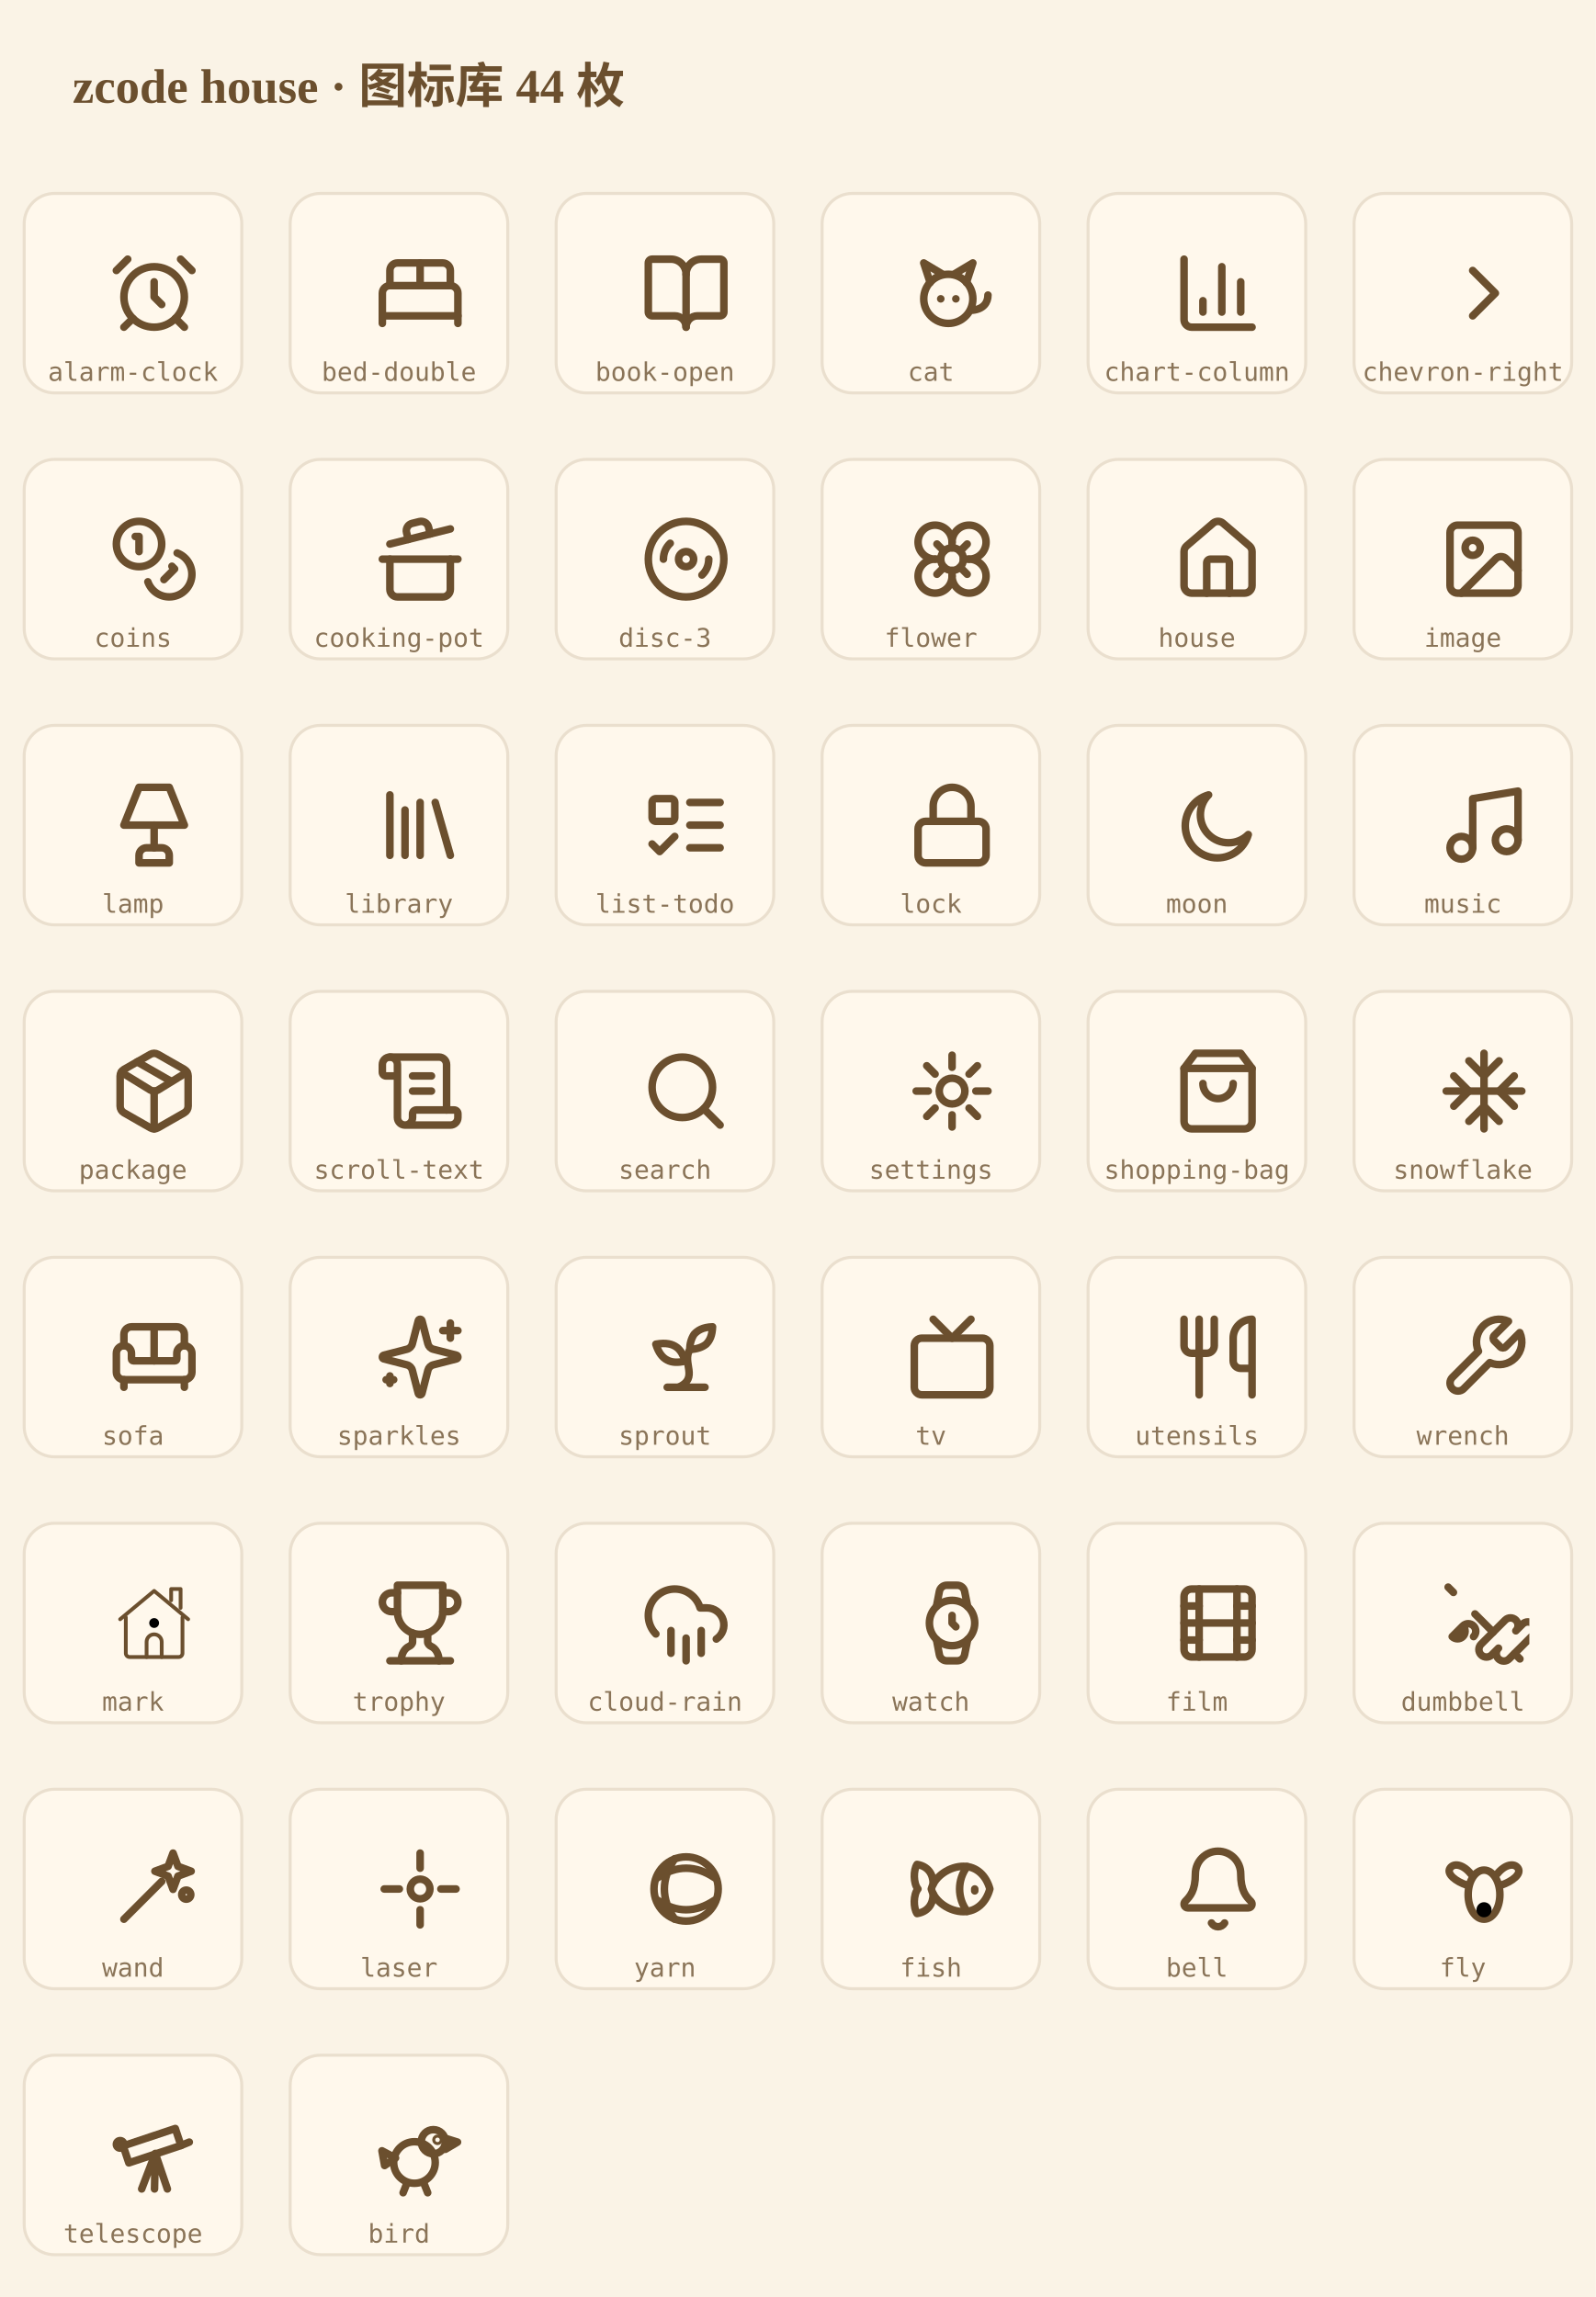
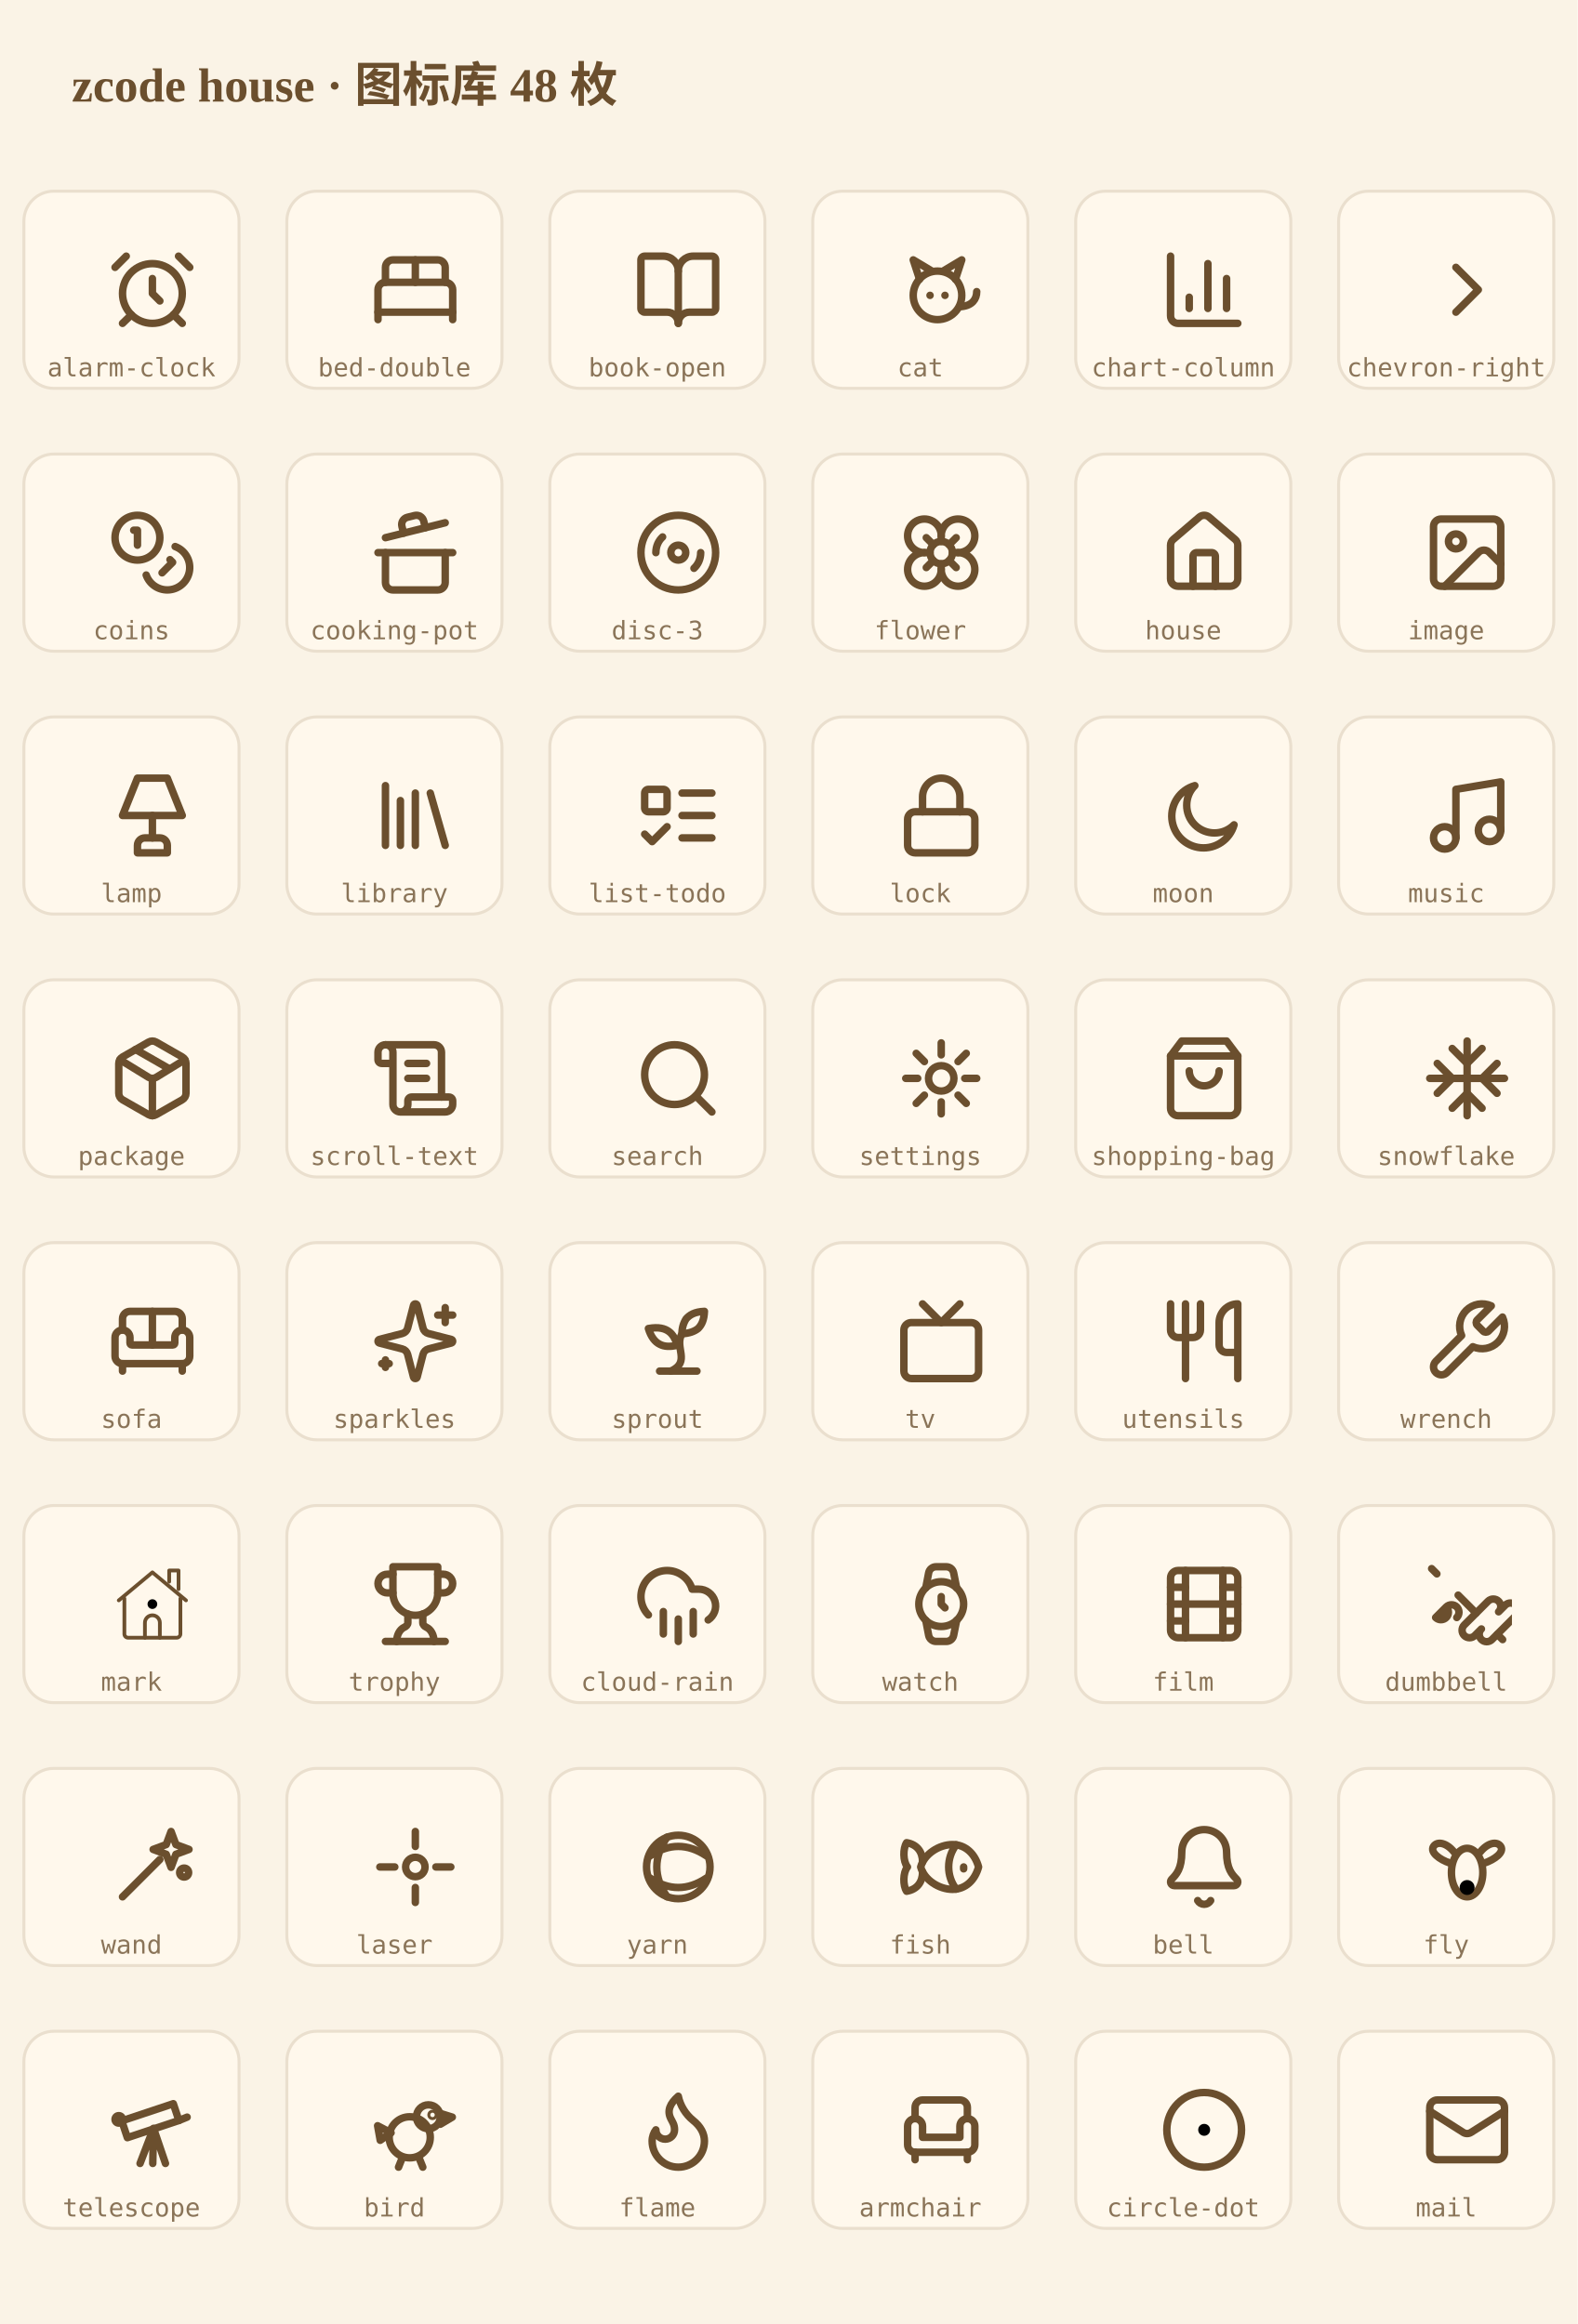
- <svg xmlns="http://www.w3.org/2000/svg" viewBox="0 0 528 760" width="528" height="760">
+ <svg xmlns="http://www.w3.org/2000/svg" viewBox="0 0 528 778" width="528" height="778">
  <rect width="100%" height="100%" fill="#faf3e6" />
-   <text x="24" y="34" font-size="16" fill="#6b4f2e" font-weight="bold">zcode house · 图标库 44 枚</text>
+   <text x="24" y="34" font-size="16" fill="#6b4f2e" font-weight="bold">zcode house · 图标库 48 枚</text>
  <symbol id="i-alarm-clock" viewBox="0 0 24 24">
    <circle cx="12" cy="13" r="8" />
    <path d="M12 9v4l2 2" />
    <path d="M5 3 2 6" />
    <path d="m22 6-3-3" />
    <path d="M6.38 18.7 4 21" />
    <path d="M17.64 18.67 20 21" />
  </symbol>
  <symbol id="i-bed-double" viewBox="0 0 24 24">
    <path d="M2 20v-8a2 2 0 0 1 2-2h16a2 2 0 0 1 2 2v8" />
    <path d="M4 10V6a2 2 0 0 1 2-2h12a2 2 0 0 1 2 2v4" />
    <path d="M12 4v6" />
    <path d="M2 18h20" />
  </symbol>
  <symbol id="i-book-open" viewBox="0 0 24 24">
    <path d="M12 7v14" />
    <path d="M3 18a1 1 0 0 1-1-1V4a1 1 0 0 1 1-1h5a4 4 0 0 1 4 4 4 4 0 0 1 4-4h5a1 1 0 0 1 1 1v13a1 1 0 0 1-1 1h-6a3 3 0 0 0-3 3 3 3 0 0 0-3-3z" />
  </symbol>
  <symbol id="i-cat" viewBox="0 0 24 24">
    <circle cx="11" cy="13.5" r="6.5" />
    <path d="M6.2 9.2 4.5 4l5 3M15.8 9.2 17.5 4l-5 3" />
    <path d="M9 13.5h.01M13 13.5h.01" />
    <path d="M17.5 16.5c2.8-.3 4-2 4-4" />
  </symbol>
  <symbol id="i-chart-column" viewBox="0 0 24 24">
    <path d="M3 3v16a2 2 0 0 0 2 2h16" />
    <path d="M18 17V9" />
    <path d="M13 17V5" />
    <path d="M8 17v-3" />
  </symbol>
  <symbol id="i-chevron-right" viewBox="0 0 24 24">
    <path d="m9 18 6-6-6-6" />
  </symbol>
  <symbol id="i-coins" viewBox="0 0 24 24">
    <circle cx="8" cy="8" r="6" />
    <path d="M18.09 10.37A6 6 0 1 1 10.34 18" />
    <path d="M7 6h1v4" />
    <path d="m16.71 13.88.7.71-2.82 2.82" />
  </symbol>
  <symbol id="i-cooking-pot" viewBox="0 0 24 24">
    <path d="M2 12h20" />
    <path d="M20 12v8a2 2 0 0 1-2 2H6a2 2 0 0 1-2-2v-8" />
    <path d="m4 8 16-4" />
    <path d="m8.86 6.78-.45-1.81a2 2 0 0 1 1.45-2.43l1.94-.48a2 2 0 0 1 2.43 1.46l.45 1.8" />
  </symbol>
  <symbol id="i-disc-3" viewBox="0 0 24 24">
    <circle cx="12" cy="12" r="10" />
    <path d="M6 12c0-1.7.7-3.2 1.8-4.2" />
    <circle cx="12" cy="12" r="2" />
    <path d="M18 12c0 1.7-.7 3.2-1.8 4.2" />
  </symbol>
  <symbol id="i-film" viewBox="0 0 24 24">
    <rect width="18" height="18" x="3" y="3" rx="2" ry="2" />
    <path d="M7 3v18" />
    <path d="M3 7.5h4" />
    <path d="M3 12h18" />
    <path d="M3 16.5h4" />
    <path d="M17 3v18" />
    <path d="M17 7.5h4" />
    <path d="M17 16.5h4" />
  </symbol>
  <symbol id="i-flower" viewBox="0 0 24 24">
    <circle cx="12" cy="12" r="3" />
    <path d="M12 16.5A4.5 4.5 0 1 1 7.5 12 4.5 4.5 0 1 1 12 7.5a4.5 4.5 0 1 1 4.5 4.5 4.5 4.5 0 1 1-4.5 4.5" />
    <path d="M12 7.5V9" />
    <path d="M7.5 12H9" />
    <path d="M16.5 12H15" />
    <path d="M12 16.5V15" />
    <path d="m8 8 1.88 1.88" />
    <path d="M14.12 9.88 16 8" />
    <path d="m8 16 1.88-1.88" />
    <path d="M14.12 14.12 16 16" />
  </symbol>
  <symbol id="i-house" viewBox="0 0 24 24">
    <path d="M15 21v-8a1 1 0 0 0-1-1h-4a1 1 0 0 0-1 1v8" />
    <path d="M3 10a2 2 0 0 1 .709-1.528l7-5.999a2 2 0 0 1 2.582 0l7 5.999A2 2 0 0 1 21 10v9a2 2 0 0 1-2 2H5a2 2 0 0 1-2-2z" />
  </symbol>
  <symbol id="i-image" viewBox="0 0 24 24">
    <rect width="18" height="18" x="3" y="3" rx="2" ry="2" />
    <circle cx="9" cy="9" r="2" />
    <path d="m21 15-3.086-3.086a2 2 0 0 0-2.828 0L6 21" />
  </symbol>
  <symbol id="i-lamp" viewBox="0 0 24 24">
    <path d="M8 2h8l4 10H4L8 2Z" />
    <path d="M12 12v6" />
    <path d="M8 22v-2c0-1.1.9-2 2-2h4a2 2 0 0 1 2 2v2H8Z" />
  </symbol>
  <symbol id="i-library" viewBox="0 0 24 24">
    <path d="m16 6 4 14" />
    <path d="M12 6v14" />
    <path d="M8 8v12" />
    <path d="M4 4v16" />
  </symbol>
  <symbol id="i-list-todo" viewBox="0 0 24 24">
    <rect x="3" y="5" width="6" height="6" rx="1" />
    <path d="m3 17 2 2 4-4" />
    <path d="M13 6h8" />
    <path d="M13 12h8" />
    <path d="M13 18h8" />
  </symbol>
  <symbol id="i-lock" viewBox="0 0 24 24">
    <rect width="18" height="11" x="3" y="11" rx="2" ry="2" />
    <path d="M7 11V7a5 5 0 0 1 10 0v4" />
  </symbol>
  <symbol id="i-moon" viewBox="0 0 24 24">
    <path d="M20 14.5A8.5 8.5 0 1 1 9.5 4a7 7 0 0 0 10.5 10.5z" />
  </symbol>
  <symbol id="i-music" viewBox="0 0 24 24">
    <path d="M9 18V5l12-2v13" />
    <circle cx="6" cy="18" r="3" />
    <circle cx="18" cy="16" r="3" />
  </symbol>
  <symbol id="i-package" viewBox="0 0 24 24">
    <path d="M11 21.73a2 2 0 0 0 2 0l7-4A2 2 0 0 0 21 16V8a2 2 0 0 0-1-1.73l-7-4a2 2 0 0 0-2 0l-7 4A2 2 0 0 0 3 8v8a2 2 0 0 0 1 1.73z" />
    <path d="M12 22V12" />
    <path d="m3.3 7 7.703 4.734a2 2 0 0 0 1.994 0L20.7 7" />
    <path d="m7.5 4.27 9 5.15" />
  </symbol>
  <symbol id="i-scroll-text" viewBox="0 0 24 24">
    <path d="M15 12h-5" />
    <path d="M15 8h-5" />
    <path d="M19 17V5a2 2 0 0 0-2-2H4" />
    <path d="M8 21h12a2 2 0 0 0 2-2v-1a1 1 0 0 0-1-1H11a1 1 0 0 0-1 1v1a2 2 0 1 1-4 0V5a2 2 0 1 0-4 0v2a1 1 0 0 0 1 1h3" />
  </symbol>
  <symbol id="i-search" viewBox="0 0 24 24">
    <circle cx="11" cy="11" r="8" />
    <path d="m21 21-4.3-4.3" />
  </symbol>
  <symbol id="i-settings" viewBox="0 0 24 24">
    <circle cx="12" cy="12" r="3.4" />
    <path d="M12 2.5v3.2M12 18.3v3.2M2.5 12h3.2M18.3 12h3.2M5.3 5.3l2.2 2.2M16.5 16.5l2.2 2.2M18.7 5.3l-2.2 2.2M7.5 16.5l-2.2 2.2" />
  </symbol>
  <symbol id="i-shopping-bag" viewBox="0 0 24 24">
    <path d="M6 2 3 6v14a2 2 0 0 0 2 2h14a2 2 0 0 0 2-2V6l-3-4Z" />
    <path d="M3 6h18" />
    <path d="M16 10a4 4 0 0 1-8 0" />
  </symbol>
  <symbol id="i-snowflake" viewBox="0 0 24 24">
    <line x1="2" x2="22" y1="12" y2="12" />
    <line x1="12" x2="12" y1="2" y2="22" />
    <path d="m20 16-4-4 4-4" />
    <path d="m4 8 4 4-4 4" />
    <path d="m16 4-4 4-4-4" />
    <path d="m8 20 4-4 4 4" />
  </symbol>
  <symbol id="i-sofa" viewBox="0 0 24 24">
    <path d="M20 9V6a2 2 0 0 0-2-2H6a2 2 0 0 0-2 2v3" />
    <path d="M2 16a2 2 0 0 0 2 2h16a2 2 0 0 0 2-2v-5a2 2 0 0 0-4 0v1.5a.5.5 0 0 1-.5.5h-11a.5.5 0 0 1-.5-.5V11a2 2 0 0 0-4 0z" />
    <path d="M4 18v2" />
    <path d="M20 18v2" />
    <path d="M12 4v9" />
  </symbol>
  <symbol id="i-sparkles" viewBox="0 0 24 24">
    <path d="M9.937 15.5A2 2 0 0 0 8.5 14.063l-6.135-1.582a.5.5 0 0 1 0-.962L8.5 9.936A2 2 0 0 0 9.937 8.5l1.582-6.135a.5.5 0 0 1 .963 0L14.063 8.5A2 2 0 0 0 15.5 9.937l6.135 1.581a.5.5 0 0 1 0 .964L15.5 14.063a2 2 0 0 0-1.437 1.437l-1.582 6.135a.5.5 0 0 1-.963 0z" />
    <path d="M20 3v4" />
    <path d="M22 5h-4" />
    <path d="M4 17v2" />
    <path d="M5 18H3" />
  </symbol>
  <symbol id="i-sprout" viewBox="0 0 24 24">
    <path d="M7 20h10" />
    <path d="M10 20c5.5-2.5.8-6.4 3-10" />
    <path d="M9.5 9.4c1.1.8 1.8 2.2 2.3 3.7-2 .4-3.5.4-4.8-.3-1.2-.6-2.3-1.9-3-4.2 2.8-.5 4.4 0 5.5.8z" />
    <path d="M14.1 6a7 7 0 0 0-1.1 4c1.9-.1 3.3-.6 4.3-1.4 1-1 1.6-2.3 1.7-4.6-2.7.1-4 1-4.9 2z" />
  </symbol>
  <symbol id="i-tv" viewBox="0 0 24 24">
    <rect width="20" height="15" x="2" y="7" rx="2" ry="2" />
    <polyline points="17 2 12 7 7 2" />
  </symbol>
  <symbol id="i-utensils" viewBox="0 0 24 24">
    <path d="M3 2v7c0 1.1.9 2 2 2h4a2 2 0 0 0 2-2V2" />
    <path d="M7 2v20" />
    <path d="M21 15V2a5 5 0 0 0-5 5v6c0 1.1.9 2 2 2h3Zm0 0v7" />
  </symbol>
  <symbol id="i-wrench" viewBox="0 0 24 24">
    <path d="M14.7 6.3a1 1 0 0 0 0 1.4l1.6 1.6a1 1 0 0 0 1.4 0l3.77-3.77a6 6 0 0 1-7.94 7.94l-6.91 6.91a2.12 2.12 0 0 1-3-3l6.91-6.91a6 6 0 0 1 7.94-7.94l-3.76 3.76z" />
  </symbol>
  <symbol id="i-trophy" viewBox="0 0 24 24">
    <path d="M6 9H4.5a2.5 2.5 0 0 1 0-5H6" />
    <path d="M18 9h1.5a2.5 2.5 0 0 0 0-5H18" />
    <path d="M4 22h16" />
    <path d="M10 14.66V17c0 .55-.47.98-.97 1.21C7.85 18.75 7 20.24 7 22" />
    <path d="M14 14.66V17c0 .55.47.98.97 1.21C16.15 18.75 17 20.24 17 22" />
    <path d="M18 2H6v7a6 6 0 0 0 12 0V2Z" />
  </symbol>
  <symbol id="i-cloud-rain" viewBox="0 0 24 24">
    <path d="M4 14.899A7 7 0 1 1 15.71 8h1.79a4.5 4.5 0 0 1 2.5 8.242" />
    <path d="M16 14v6" />
    <path d="M8 14v6" />
    <path d="M12 16v6" />
  </symbol>
  <symbol id="i-watch" viewBox="0 0 24 24">
    <circle cx="12" cy="12" r="6" />
    <path d="M12 10v2l1 1" />
    <path d="m16.13 7.66-.81-4.05a2 2 0 0 0-2-1.61h-2.68a2 2 0 0 0-2 1.61l-.78 4.05" />
    <path d="m16.13 16.34-.81 4.05a2 2 0 0 1-2 1.61h-2.68a2 2 0 0 1-2-1.61l-.78-4.05" />
  </symbol>
  <symbol id="i-wand" viewBox="0 0 24 24">
    <path d="M4 20 14 10" />
    <path d="M17 2.5 18.3 6 21.8 7.3 18.3 8.6 17 12.1 15.7 8.6 12.2 7.3 15.7 6z" />
    <circle cx="20.5" cy="13.5" r="1.2" />
  </symbol>
  <symbol id="i-laser" viewBox="0 0 24 24">
    <circle cx="12" cy="12" r="2.6" />
    <path d="M12 2.5v4M12 17.5v4M2.5 12h4M17.5 12h4" />
  </symbol>
  <symbol id="i-yarn" viewBox="0 0 24 24">
    <circle cx="12" cy="12" r="8.5" />
    <path d="M4.5 9q7.5-5 15 0M4.5 15q7.5 5 15 0M9 4q-5.5 8 0 16" />
  </symbol>
  <symbol id="i-fish" viewBox="0 0 24 24">
    <path d="M6.5 12c.94-3.46 4.94-6 8.5-6 3.56 0 6.06 2.54 7 6-.94 3.47-3.44 6-7 6s-7.56-2.53-8.5-6Z" />
    <path d="M18 12v.5" />
    <path d="M16 17.93a9.77 9.77 0 0 1 0-11.86" />
    <path d="M7 10.67C7 8 5.58 5.97 2.73 5.5c-1 1.5-1 5 .23 6.5-1.24 1.5-1.24 5-.23 6.5C5.58 18.03 7 16 7 13.33" />
  </symbol>
  <symbol id="i-bell" viewBox="0 0 24 24">
    <path d="M10.268 21a2 2 0 0 0 3.464 0" />
    <path d="M3.262 15.326A1 1 0 0 0 4 17h16a1 1 0 0 0 .74-1.673C19.41 13.956 18 12.499 18 8A6 6 0 0 0 6 8c0 4.499-1.411 5.956-2.738 7.326" />
  </symbol>
  <symbol id="i-fly" viewBox="0 0 24 24">
    <ellipse cx="12" cy="13.5" rx="4.2" ry="6.5" />
    <circle cx="12" cy="17.5" r="2" style="fill:currentColor;stroke:none" />
    <path d="M8.5 8C6.5 5.5 4 5 3 6.5S4.5 10 7.5 11M15.5 8c2-2.5 4.5-3 5.5-1.5S19.5 10 16.5 11" />
  </symbol>
  <symbol id="i-dumbbell" viewBox="0 0 24 24">
    <path d="M14.4 14.4 9.6 9.6" />
    <path d="M18.657 21.485a2 2 0 1 1-2.829-2.828l-1.767 1.768a2 2 0 1 1-2.829-2.829l6.364-6.364a2 2 0 1 1 2.829 2.829l1.767-1.768a2 2 0 1 1 2.828 2.829z" />
    <path d="m21.5 21.5-1.4-1.4" />
    <path d="M3.9 3.9 2.5 2.5" />
    <path d="M6.404 12.768a2 2 0 1 1-2.829 2.829l2.829-2.829a2 2 0 1 1 2.828 2.829" />
  </symbol>
  <symbol id="i-telescope" viewBox="0 0 24 24">
    <path d="M3.8 9.6 17.6 5l1.5 4.5L5.3 14.1z" />
    <circle cx="3" cy="9.2" r="1" />
    <path d="M12.3 11.6l3.2 9.4M12.3 11.6 8.7 21M12.3 11.6l-.2 9.4" />
    <path d="m19.1 9.5 2.2-.9" />
  </symbol>
  <symbol id="i-bird" viewBox="0 0 24 24">
    <circle cx="10.5" cy="14" r="5.5" />
    <circle cx="15.5" cy="8.5" r="3.2" />
    <path d="M18.7 7.6l3.2 1-3.2 1.9z" />
    <path d="m5.5 12.8-3.6-1.9.7 3.9z" />
    <path d="M8.5 19.5 7.5 22M13 19.5l1 2.5" />
    <circle cx="16.6" cy="8" r=".4" />
  </symbol>
+   <symbol id="i-flame" viewBox="0 0 24 24">
+     <path d="M8.5 14.5A2.5 2.5 0 0 0 11 12c0-1.38-.5-2-1-3-1.072-2.143-.224-4.054 2-6 .5 2.5 2 4.9 4 6.5 2 1.6 3 3.5 3 5.5a7 7 0 1 1-14 0c0-1.153.433-2.294 1-3a2.5 2.5 0 0 0 2.5 2.5z" />
+   </symbol>
+   <symbol id="i-armchair" viewBox="0 0 24 24">
+     <path d="M19 9V6a2 2 0 0 0-2-2H7a2 2 0 0 0-2 2v3" />
+     <path d="M3 11a2 2 0 0 1 4 0v3h10v-3a2 2 0 0 1 4 0v5a2 2 0 0 1-2 2H5a2 2 0 0 1-2-2Z" />
+     <path d="M5 18v2" />
+     <path d="M19 18v2" />
+   </symbol>
+   <symbol id="i-circle-dot" viewBox="0 0 24 24">
+     <circle cx="12" cy="12" r="10" />
+     <circle cx="12" cy="12" r="1.6" style="fill:currentColor;stroke:none" />
+   </symbol>
+   <symbol id="i-mail" viewBox="0 0 24 24">
+     <rect width="20" height="16" x="2" y="4" rx="2" />
+     <path d="m22 7-8.97 5.7a1.94 1.94 0 0 1-2.06 0L2 7" />
+   </symbol>
  <symbol id="i-mark" viewBox="0 0 48 44">
    <path d="M6 20 24 5l18 15" />
    <path d="M9 19v19a2 2 0 0 0 2 2h26a2 2 0 0 0 2-2V19" />
    <path d="M33 10V4h5v10" />
    <path d="M20 40v-8a4 4 0 0 1 8 0v8" />
    <circle cx="24" cy="22" r="2.6" style="fill:currentColor;stroke:none" />
  </symbol>
  <g transform="translate(22,74)">
    <rect x="-14" y="-10" width="72" height="66" rx="10" fill="#fff8ec" stroke="#eadfce" />
    <svg x="14" y="8" width="30" height="30" viewBox="0 0 24 24" fill="none" stroke="#6b4f2e" stroke-width="2" stroke-linecap="round" stroke-linejoin="round">
      <use href="#i-alarm-clock" />
    </svg>
    <text x="22" y="52" font-size="8.5" text-anchor="middle" fill="#8a7458" font-family="Consolas,monospace">alarm-clock</text>
  </g>
  <g transform="translate(110,74)">
    <rect x="-14" y="-10" width="72" height="66" rx="10" fill="#fff8ec" stroke="#eadfce" />
    <svg x="14" y="8" width="30" height="30" viewBox="0 0 24 24" fill="none" stroke="#6b4f2e" stroke-width="2" stroke-linecap="round" stroke-linejoin="round">
      <use href="#i-bed-double" />
    </svg>
    <text x="22" y="52" font-size="8.5" text-anchor="middle" fill="#8a7458" font-family="Consolas,monospace">bed-double</text>
  </g>
  <g transform="translate(198,74)">
    <rect x="-14" y="-10" width="72" height="66" rx="10" fill="#fff8ec" stroke="#eadfce" />
    <svg x="14" y="8" width="30" height="30" viewBox="0 0 24 24" fill="none" stroke="#6b4f2e" stroke-width="2" stroke-linecap="round" stroke-linejoin="round">
      <use href="#i-book-open" />
    </svg>
    <text x="22" y="52" font-size="8.5" text-anchor="middle" fill="#8a7458" font-family="Consolas,monospace">book-open</text>
  </g>
  <g transform="translate(286,74)">
    <rect x="-14" y="-10" width="72" height="66" rx="10" fill="#fff8ec" stroke="#eadfce" />
    <svg x="14" y="8" width="30" height="30" viewBox="0 0 24 24" fill="none" stroke="#6b4f2e" stroke-width="2" stroke-linecap="round" stroke-linejoin="round">
      <use href="#i-cat" />
    </svg>
    <text x="22" y="52" font-size="8.5" text-anchor="middle" fill="#8a7458" font-family="Consolas,monospace">cat</text>
  </g>
  <g transform="translate(374,74)">
    <rect x="-14" y="-10" width="72" height="66" rx="10" fill="#fff8ec" stroke="#eadfce" />
    <svg x="14" y="8" width="30" height="30" viewBox="0 0 24 24" fill="none" stroke="#6b4f2e" stroke-width="2" stroke-linecap="round" stroke-linejoin="round">
      <use href="#i-chart-column" />
    </svg>
    <text x="22" y="52" font-size="8.5" text-anchor="middle" fill="#8a7458" font-family="Consolas,monospace">chart-column</text>
  </g>
  <g transform="translate(462,74)">
    <rect x="-14" y="-10" width="72" height="66" rx="10" fill="#fff8ec" stroke="#eadfce" />
    <svg x="14" y="8" width="30" height="30" viewBox="0 0 24 24" fill="none" stroke="#6b4f2e" stroke-width="2" stroke-linecap="round" stroke-linejoin="round">
      <use href="#i-chevron-right" />
    </svg>
    <text x="22" y="52" font-size="8.5" text-anchor="middle" fill="#8a7458" font-family="Consolas,monospace">chevron-right</text>
  </g>
  <g transform="translate(22,162)">
    <rect x="-14" y="-10" width="72" height="66" rx="10" fill="#fff8ec" stroke="#eadfce" />
    <svg x="14" y="8" width="30" height="30" viewBox="0 0 24 24" fill="none" stroke="#6b4f2e" stroke-width="2" stroke-linecap="round" stroke-linejoin="round">
      <use href="#i-coins" />
    </svg>
    <text x="22" y="52" font-size="8.5" text-anchor="middle" fill="#8a7458" font-family="Consolas,monospace">coins</text>
  </g>
  <g transform="translate(110,162)">
    <rect x="-14" y="-10" width="72" height="66" rx="10" fill="#fff8ec" stroke="#eadfce" />
    <svg x="14" y="8" width="30" height="30" viewBox="0 0 24 24" fill="none" stroke="#6b4f2e" stroke-width="2" stroke-linecap="round" stroke-linejoin="round">
      <use href="#i-cooking-pot" />
    </svg>
    <text x="22" y="52" font-size="8.5" text-anchor="middle" fill="#8a7458" font-family="Consolas,monospace">cooking-pot</text>
  </g>
  <g transform="translate(198,162)">
    <rect x="-14" y="-10" width="72" height="66" rx="10" fill="#fff8ec" stroke="#eadfce" />
    <svg x="14" y="8" width="30" height="30" viewBox="0 0 24 24" fill="none" stroke="#6b4f2e" stroke-width="2" stroke-linecap="round" stroke-linejoin="round">
      <use href="#i-disc-3" />
    </svg>
    <text x="22" y="52" font-size="8.5" text-anchor="middle" fill="#8a7458" font-family="Consolas,monospace">disc-3</text>
  </g>
  <g transform="translate(286,162)">
    <rect x="-14" y="-10" width="72" height="66" rx="10" fill="#fff8ec" stroke="#eadfce" />
    <svg x="14" y="8" width="30" height="30" viewBox="0 0 24 24" fill="none" stroke="#6b4f2e" stroke-width="2" stroke-linecap="round" stroke-linejoin="round">
      <use href="#i-flower" />
    </svg>
    <text x="22" y="52" font-size="8.5" text-anchor="middle" fill="#8a7458" font-family="Consolas,monospace">flower</text>
  </g>
  <g transform="translate(374,162)">
    <rect x="-14" y="-10" width="72" height="66" rx="10" fill="#fff8ec" stroke="#eadfce" />
    <svg x="14" y="8" width="30" height="30" viewBox="0 0 24 24" fill="none" stroke="#6b4f2e" stroke-width="2" stroke-linecap="round" stroke-linejoin="round">
      <use href="#i-house" />
    </svg>
    <text x="22" y="52" font-size="8.5" text-anchor="middle" fill="#8a7458" font-family="Consolas,monospace">house</text>
  </g>
  <g transform="translate(462,162)">
    <rect x="-14" y="-10" width="72" height="66" rx="10" fill="#fff8ec" stroke="#eadfce" />
    <svg x="14" y="8" width="30" height="30" viewBox="0 0 24 24" fill="none" stroke="#6b4f2e" stroke-width="2" stroke-linecap="round" stroke-linejoin="round">
      <use href="#i-image" />
    </svg>
    <text x="22" y="52" font-size="8.5" text-anchor="middle" fill="#8a7458" font-family="Consolas,monospace">image</text>
  </g>
  <g transform="translate(22,250)">
    <rect x="-14" y="-10" width="72" height="66" rx="10" fill="#fff8ec" stroke="#eadfce" />
    <svg x="14" y="8" width="30" height="30" viewBox="0 0 24 24" fill="none" stroke="#6b4f2e" stroke-width="2" stroke-linecap="round" stroke-linejoin="round">
      <use href="#i-lamp" />
    </svg>
    <text x="22" y="52" font-size="8.5" text-anchor="middle" fill="#8a7458" font-family="Consolas,monospace">lamp</text>
  </g>
  <g transform="translate(110,250)">
    <rect x="-14" y="-10" width="72" height="66" rx="10" fill="#fff8ec" stroke="#eadfce" />
    <svg x="14" y="8" width="30" height="30" viewBox="0 0 24 24" fill="none" stroke="#6b4f2e" stroke-width="2" stroke-linecap="round" stroke-linejoin="round">
      <use href="#i-library" />
    </svg>
    <text x="22" y="52" font-size="8.5" text-anchor="middle" fill="#8a7458" font-family="Consolas,monospace">library</text>
  </g>
  <g transform="translate(198,250)">
    <rect x="-14" y="-10" width="72" height="66" rx="10" fill="#fff8ec" stroke="#eadfce" />
    <svg x="14" y="8" width="30" height="30" viewBox="0 0 24 24" fill="none" stroke="#6b4f2e" stroke-width="2" stroke-linecap="round" stroke-linejoin="round">
      <use href="#i-list-todo" />
    </svg>
    <text x="22" y="52" font-size="8.5" text-anchor="middle" fill="#8a7458" font-family="Consolas,monospace">list-todo</text>
  </g>
  <g transform="translate(286,250)">
    <rect x="-14" y="-10" width="72" height="66" rx="10" fill="#fff8ec" stroke="#eadfce" />
    <svg x="14" y="8" width="30" height="30" viewBox="0 0 24 24" fill="none" stroke="#6b4f2e" stroke-width="2" stroke-linecap="round" stroke-linejoin="round">
      <use href="#i-lock" />
    </svg>
    <text x="22" y="52" font-size="8.5" text-anchor="middle" fill="#8a7458" font-family="Consolas,monospace">lock</text>
  </g>
  <g transform="translate(374,250)">
    <rect x="-14" y="-10" width="72" height="66" rx="10" fill="#fff8ec" stroke="#eadfce" />
    <svg x="14" y="8" width="30" height="30" viewBox="0 0 24 24" fill="none" stroke="#6b4f2e" stroke-width="2" stroke-linecap="round" stroke-linejoin="round">
      <use href="#i-moon" />
    </svg>
    <text x="22" y="52" font-size="8.5" text-anchor="middle" fill="#8a7458" font-family="Consolas,monospace">moon</text>
  </g>
  <g transform="translate(462,250)">
    <rect x="-14" y="-10" width="72" height="66" rx="10" fill="#fff8ec" stroke="#eadfce" />
    <svg x="14" y="8" width="30" height="30" viewBox="0 0 24 24" fill="none" stroke="#6b4f2e" stroke-width="2" stroke-linecap="round" stroke-linejoin="round">
      <use href="#i-music" />
    </svg>
    <text x="22" y="52" font-size="8.5" text-anchor="middle" fill="#8a7458" font-family="Consolas,monospace">music</text>
  </g>
  <g transform="translate(22,338)">
    <rect x="-14" y="-10" width="72" height="66" rx="10" fill="#fff8ec" stroke="#eadfce" />
    <svg x="14" y="8" width="30" height="30" viewBox="0 0 24 24" fill="none" stroke="#6b4f2e" stroke-width="2" stroke-linecap="round" stroke-linejoin="round">
      <use href="#i-package" />
    </svg>
    <text x="22" y="52" font-size="8.5" text-anchor="middle" fill="#8a7458" font-family="Consolas,monospace">package</text>
  </g>
  <g transform="translate(110,338)">
    <rect x="-14" y="-10" width="72" height="66" rx="10" fill="#fff8ec" stroke="#eadfce" />
    <svg x="14" y="8" width="30" height="30" viewBox="0 0 24 24" fill="none" stroke="#6b4f2e" stroke-width="2" stroke-linecap="round" stroke-linejoin="round">
      <use href="#i-scroll-text" />
    </svg>
    <text x="22" y="52" font-size="8.5" text-anchor="middle" fill="#8a7458" font-family="Consolas,monospace">scroll-text</text>
  </g>
  <g transform="translate(198,338)">
    <rect x="-14" y="-10" width="72" height="66" rx="10" fill="#fff8ec" stroke="#eadfce" />
    <svg x="14" y="8" width="30" height="30" viewBox="0 0 24 24" fill="none" stroke="#6b4f2e" stroke-width="2" stroke-linecap="round" stroke-linejoin="round">
      <use href="#i-search" />
    </svg>
    <text x="22" y="52" font-size="8.5" text-anchor="middle" fill="#8a7458" font-family="Consolas,monospace">search</text>
  </g>
  <g transform="translate(286,338)">
    <rect x="-14" y="-10" width="72" height="66" rx="10" fill="#fff8ec" stroke="#eadfce" />
    <svg x="14" y="8" width="30" height="30" viewBox="0 0 24 24" fill="none" stroke="#6b4f2e" stroke-width="2" stroke-linecap="round" stroke-linejoin="round">
      <use href="#i-settings" />
    </svg>
    <text x="22" y="52" font-size="8.5" text-anchor="middle" fill="#8a7458" font-family="Consolas,monospace">settings</text>
  </g>
  <g transform="translate(374,338)">
    <rect x="-14" y="-10" width="72" height="66" rx="10" fill="#fff8ec" stroke="#eadfce" />
    <svg x="14" y="8" width="30" height="30" viewBox="0 0 24 24" fill="none" stroke="#6b4f2e" stroke-width="2" stroke-linecap="round" stroke-linejoin="round">
      <use href="#i-shopping-bag" />
    </svg>
    <text x="22" y="52" font-size="8.5" text-anchor="middle" fill="#8a7458" font-family="Consolas,monospace">shopping-bag</text>
  </g>
  <g transform="translate(462,338)">
    <rect x="-14" y="-10" width="72" height="66" rx="10" fill="#fff8ec" stroke="#eadfce" />
    <svg x="14" y="8" width="30" height="30" viewBox="0 0 24 24" fill="none" stroke="#6b4f2e" stroke-width="2" stroke-linecap="round" stroke-linejoin="round">
      <use href="#i-snowflake" />
    </svg>
    <text x="22" y="52" font-size="8.5" text-anchor="middle" fill="#8a7458" font-family="Consolas,monospace">snowflake</text>
  </g>
  <g transform="translate(22,426)">
    <rect x="-14" y="-10" width="72" height="66" rx="10" fill="#fff8ec" stroke="#eadfce" />
    <svg x="14" y="8" width="30" height="30" viewBox="0 0 24 24" fill="none" stroke="#6b4f2e" stroke-width="2" stroke-linecap="round" stroke-linejoin="round">
      <use href="#i-sofa" />
    </svg>
    <text x="22" y="52" font-size="8.5" text-anchor="middle" fill="#8a7458" font-family="Consolas,monospace">sofa</text>
  </g>
  <g transform="translate(110,426)">
    <rect x="-14" y="-10" width="72" height="66" rx="10" fill="#fff8ec" stroke="#eadfce" />
    <svg x="14" y="8" width="30" height="30" viewBox="0 0 24 24" fill="none" stroke="#6b4f2e" stroke-width="2" stroke-linecap="round" stroke-linejoin="round">
      <use href="#i-sparkles" />
    </svg>
    <text x="22" y="52" font-size="8.5" text-anchor="middle" fill="#8a7458" font-family="Consolas,monospace">sparkles</text>
  </g>
  <g transform="translate(198,426)">
    <rect x="-14" y="-10" width="72" height="66" rx="10" fill="#fff8ec" stroke="#eadfce" />
    <svg x="14" y="8" width="30" height="30" viewBox="0 0 24 24" fill="none" stroke="#6b4f2e" stroke-width="2" stroke-linecap="round" stroke-linejoin="round">
      <use href="#i-sprout" />
    </svg>
    <text x="22" y="52" font-size="8.5" text-anchor="middle" fill="#8a7458" font-family="Consolas,monospace">sprout</text>
  </g>
  <g transform="translate(286,426)">
    <rect x="-14" y="-10" width="72" height="66" rx="10" fill="#fff8ec" stroke="#eadfce" />
    <svg x="14" y="8" width="30" height="30" viewBox="0 0 24 24" fill="none" stroke="#6b4f2e" stroke-width="2" stroke-linecap="round" stroke-linejoin="round">
      <use href="#i-tv" />
    </svg>
    <text x="22" y="52" font-size="8.5" text-anchor="middle" fill="#8a7458" font-family="Consolas,monospace">tv</text>
  </g>
  <g transform="translate(374,426)">
    <rect x="-14" y="-10" width="72" height="66" rx="10" fill="#fff8ec" stroke="#eadfce" />
    <svg x="14" y="8" width="30" height="30" viewBox="0 0 24 24" fill="none" stroke="#6b4f2e" stroke-width="2" stroke-linecap="round" stroke-linejoin="round">
      <use href="#i-utensils" />
    </svg>
    <text x="22" y="52" font-size="8.5" text-anchor="middle" fill="#8a7458" font-family="Consolas,monospace">utensils</text>
  </g>
  <g transform="translate(462,426)">
    <rect x="-14" y="-10" width="72" height="66" rx="10" fill="#fff8ec" stroke="#eadfce" />
    <svg x="14" y="8" width="30" height="30" viewBox="0 0 24 24" fill="none" stroke="#6b4f2e" stroke-width="2" stroke-linecap="round" stroke-linejoin="round">
      <use href="#i-wrench" />
    </svg>
    <text x="22" y="52" font-size="8.5" text-anchor="middle" fill="#8a7458" font-family="Consolas,monospace">wrench</text>
  </g>
  <g transform="translate(22,514)">
    <rect x="-14" y="-10" width="72" height="66" rx="10" fill="#fff8ec" stroke="#eadfce" />
    <svg x="14" y="8" width="30" height="30" viewBox="0 0 24 24" fill="none" stroke="#6b4f2e" stroke-width="2" stroke-linecap="round" stroke-linejoin="round">
      <use href="#i-mark" />
    </svg>
    <text x="22" y="52" font-size="8.5" text-anchor="middle" fill="#8a7458" font-family="Consolas,monospace">mark</text>
  </g>
  <g transform="translate(110,514)">
    <rect x="-14" y="-10" width="72" height="66" rx="10" fill="#fff8ec" stroke="#eadfce" />
    <svg x="14" y="8" width="30" height="30" viewBox="0 0 24 24" fill="none" stroke="#6b4f2e" stroke-width="2" stroke-linecap="round" stroke-linejoin="round">
      <use href="#i-trophy" />
    </svg>
    <text x="22" y="52" font-size="8.5" text-anchor="middle" fill="#8a7458" font-family="Consolas,monospace">trophy</text>
  </g>
  <g transform="translate(198,514)">
    <rect x="-14" y="-10" width="72" height="66" rx="10" fill="#fff8ec" stroke="#eadfce" />
    <svg x="14" y="8" width="30" height="30" viewBox="0 0 24 24" fill="none" stroke="#6b4f2e" stroke-width="2" stroke-linecap="round" stroke-linejoin="round">
      <use href="#i-cloud-rain" />
    </svg>
    <text x="22" y="52" font-size="8.5" text-anchor="middle" fill="#8a7458" font-family="Consolas,monospace">cloud-rain</text>
  </g>
  <g transform="translate(374,514)">
    <rect x="-14" y="-10" width="72" height="66" rx="10" fill="#fff8ec" stroke="#eadfce" />
    <svg x="14" y="8" width="30" height="30" viewBox="0 0 24 24" fill="none" stroke="#6b4f2e" stroke-width="2" stroke-linecap="round" stroke-linejoin="round">
      <use href="#i-film" />
    </svg>
    <text x="22" y="52" font-size="8.5" text-anchor="middle" fill="#8a7458" font-family="Consolas,monospace">film</text>
  </g>
  <g transform="translate(462,514)">
    <rect x="-14" y="-10" width="72" height="66" rx="10" fill="#fff8ec" stroke="#eadfce" />
    <svg x="14" y="8" width="30" height="30" viewBox="0 0 24 24" fill="none" stroke="#6b4f2e" stroke-width="2" stroke-linecap="round" stroke-linejoin="round">
      <use href="#i-dumbbell" />
    </svg>
    <text x="22" y="52" font-size="8.5" text-anchor="middle" fill="#8a7458" font-family="Consolas,monospace">dumbbell</text>
  </g>
  <g transform="translate(286,514)">
    <rect x="-14" y="-10" width="72" height="66" rx="10" fill="#fff8ec" stroke="#eadfce" />
    <svg x="14" y="8" width="30" height="30" viewBox="0 0 24 24" fill="none" stroke="#6b4f2e" stroke-width="2" stroke-linecap="round" stroke-linejoin="round">
      <use href="#i-watch" />
    </svg>
    <text x="22" y="52" font-size="8.5" text-anchor="middle" fill="#8a7458" font-family="Consolas,monospace">watch</text>
  </g>
  <g transform="translate(22,602)">
    <rect x="-14" y="-10" width="72" height="66" rx="10" fill="#fff8ec" stroke="#eadfce" />
    <svg x="14" y="8" width="30" height="30" viewBox="0 0 24 24" fill="none" stroke="#6b4f2e" stroke-width="2" stroke-linecap="round" stroke-linejoin="round">
      <use href="#i-wand" />
    </svg>
    <text x="22" y="52" font-size="8.5" text-anchor="middle" fill="#8a7458" font-family="Consolas,monospace">wand</text>
  </g>
  <g transform="translate(110,602)">
    <rect x="-14" y="-10" width="72" height="66" rx="10" fill="#fff8ec" stroke="#eadfce" />
    <svg x="14" y="8" width="30" height="30" viewBox="0 0 24 24" fill="none" stroke="#6b4f2e" stroke-width="2" stroke-linecap="round" stroke-linejoin="round">
      <use href="#i-laser" />
    </svg>
    <text x="22" y="52" font-size="8.5" text-anchor="middle" fill="#8a7458" font-family="Consolas,monospace">laser</text>
  </g>
  <g transform="translate(198,602)">
    <rect x="-14" y="-10" width="72" height="66" rx="10" fill="#fff8ec" stroke="#eadfce" />
    <svg x="14" y="8" width="30" height="30" viewBox="0 0 24 24" fill="none" stroke="#6b4f2e" stroke-width="2" stroke-linecap="round" stroke-linejoin="round">
      <use href="#i-yarn" />
    </svg>
    <text x="22" y="52" font-size="8.5" text-anchor="middle" fill="#8a7458" font-family="Consolas,monospace">yarn</text>
  </g>
  <g transform="translate(286,602)">
    <rect x="-14" y="-10" width="72" height="66" rx="10" fill="#fff8ec" stroke="#eadfce" />
    <svg x="14" y="8" width="30" height="30" viewBox="0 0 24 24" fill="none" stroke="#6b4f2e" stroke-width="2" stroke-linecap="round" stroke-linejoin="round">
      <use href="#i-fish" />
    </svg>
    <text x="22" y="52" font-size="8.5" text-anchor="middle" fill="#8a7458" font-family="Consolas,monospace">fish</text>
  </g>
  <g transform="translate(374,602)">
    <rect x="-14" y="-10" width="72" height="66" rx="10" fill="#fff8ec" stroke="#eadfce" />
    <svg x="14" y="8" width="30" height="30" viewBox="0 0 24 24" fill="none" stroke="#6b4f2e" stroke-width="2" stroke-linecap="round" stroke-linejoin="round">
      <use href="#i-bell" />
    </svg>
    <text x="22" y="52" font-size="8.5" text-anchor="middle" fill="#8a7458" font-family="Consolas,monospace">bell</text>
  </g>
  <g transform="translate(462,602)">
    <rect x="-14" y="-10" width="72" height="66" rx="10" fill="#fff8ec" stroke="#eadfce" />
    <svg x="14" y="8" width="30" height="30" viewBox="0 0 24 24" fill="none" stroke="#6b4f2e" stroke-width="2" stroke-linecap="round" stroke-linejoin="round">
      <use href="#i-fly" />
    </svg>
    <text x="22" y="52" font-size="8.5" text-anchor="middle" fill="#8a7458" font-family="Consolas,monospace">fly</text>
  </g>
  <g transform="translate(22,690)">
    <rect x="-14" y="-10" width="72" height="66" rx="10" fill="#fff8ec" stroke="#eadfce" />
    <svg x="14" y="8" width="30" height="30" viewBox="0 0 24 24" fill="none" stroke="#6b4f2e" stroke-width="2" stroke-linecap="round" stroke-linejoin="round">
      <use href="#i-telescope" />
    </svg>
    <text x="22" y="52" font-size="8.5" text-anchor="middle" fill="#8a7458" font-family="Consolas,monospace">telescope</text>
  </g>
  <g transform="translate(110,690)">
    <rect x="-14" y="-10" width="72" height="66" rx="10" fill="#fff8ec" stroke="#eadfce" />
    <svg x="14" y="8" width="30" height="30" viewBox="0 0 24 24" fill="none" stroke="#6b4f2e" stroke-width="2" stroke-linecap="round" stroke-linejoin="round">
      <use href="#i-bird" />
    </svg>
    <text x="22" y="52" font-size="8.5" text-anchor="middle" fill="#8a7458" font-family="Consolas,monospace">bird</text>
  </g>
+   <g transform="translate(198,690)">
+     <rect x="-14" y="-10" width="72" height="66" rx="10" fill="#fff8ec" stroke="#eadfce" />
+     <svg x="14" y="8" width="30" height="30" viewBox="0 0 24 24" fill="none" stroke="#6b4f2e" stroke-width="2" stroke-linecap="round" stroke-linejoin="round">
+       <use href="#i-flame" />
+     </svg>
+     <text x="22" y="52" font-size="8.5" text-anchor="middle" fill="#8a7458" font-family="Consolas,monospace">flame</text>
+   </g>
+   <g transform="translate(286,690)">
+     <rect x="-14" y="-10" width="72" height="66" rx="10" fill="#fff8ec" stroke="#eadfce" />
+     <svg x="14" y="8" width="30" height="30" viewBox="0 0 24 24" fill="none" stroke="#6b4f2e" stroke-width="2" stroke-linecap="round" stroke-linejoin="round">
+       <use href="#i-armchair" />
+     </svg>
+     <text x="22" y="52" font-size="8.5" text-anchor="middle" fill="#8a7458" font-family="Consolas,monospace">armchair</text>
+   </g>
+   <g transform="translate(374,690)">
+     <rect x="-14" y="-10" width="72" height="66" rx="10" fill="#fff8ec" stroke="#eadfce" />
+     <svg x="14" y="8" width="30" height="30" viewBox="0 0 24 24" fill="none" stroke="#6b4f2e" stroke-width="2" stroke-linecap="round" stroke-linejoin="round">
+       <use href="#i-circle-dot" />
+     </svg>
+     <text x="22" y="52" font-size="8.5" text-anchor="middle" fill="#8a7458" font-family="Consolas,monospace">circle-dot</text>
+   </g>
+   <g transform="translate(462,690)">
+     <rect x="-14" y="-10" width="72" height="66" rx="10" fill="#fff8ec" stroke="#eadfce" />
+     <svg x="14" y="8" width="30" height="30" viewBox="0 0 24 24" fill="none" stroke="#6b4f2e" stroke-width="2" stroke-linecap="round" stroke-linejoin="round">
+       <use href="#i-mail" />
+     </svg>
+     <text x="22" y="52" font-size="8.5" text-anchor="middle" fill="#8a7458" font-family="Consolas,monospace">mail</text>
+   </g>
</svg>
